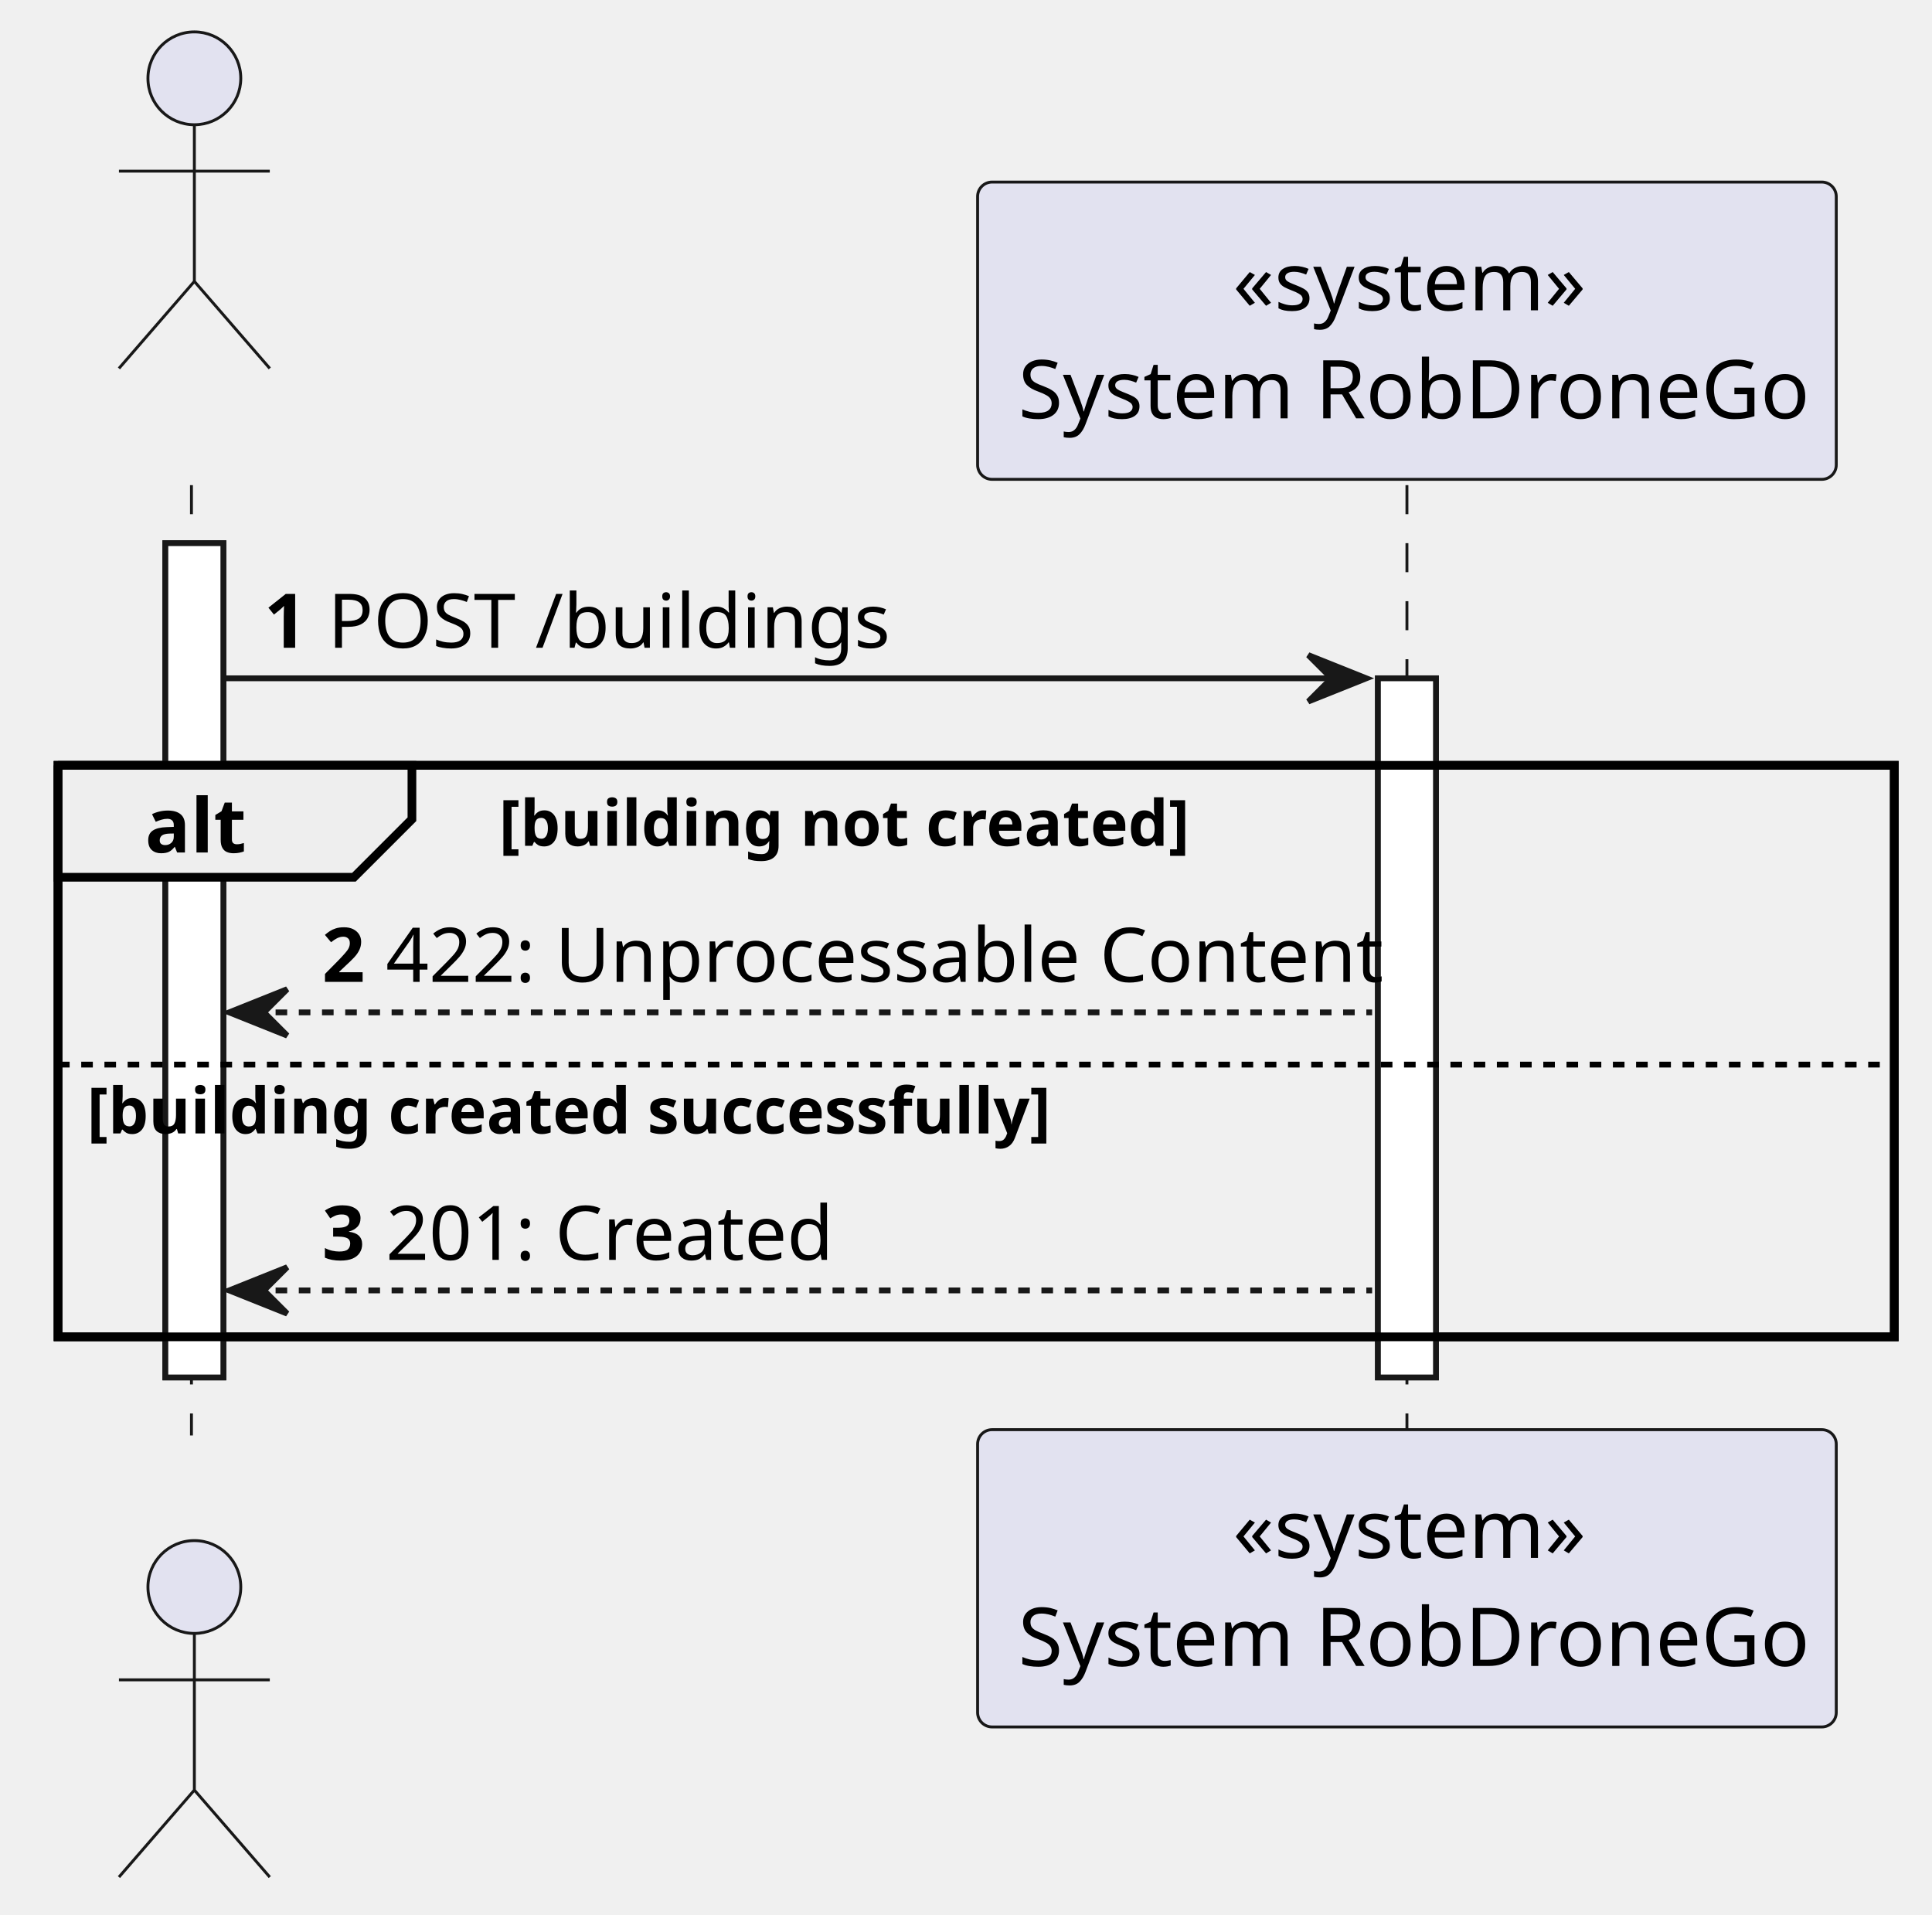
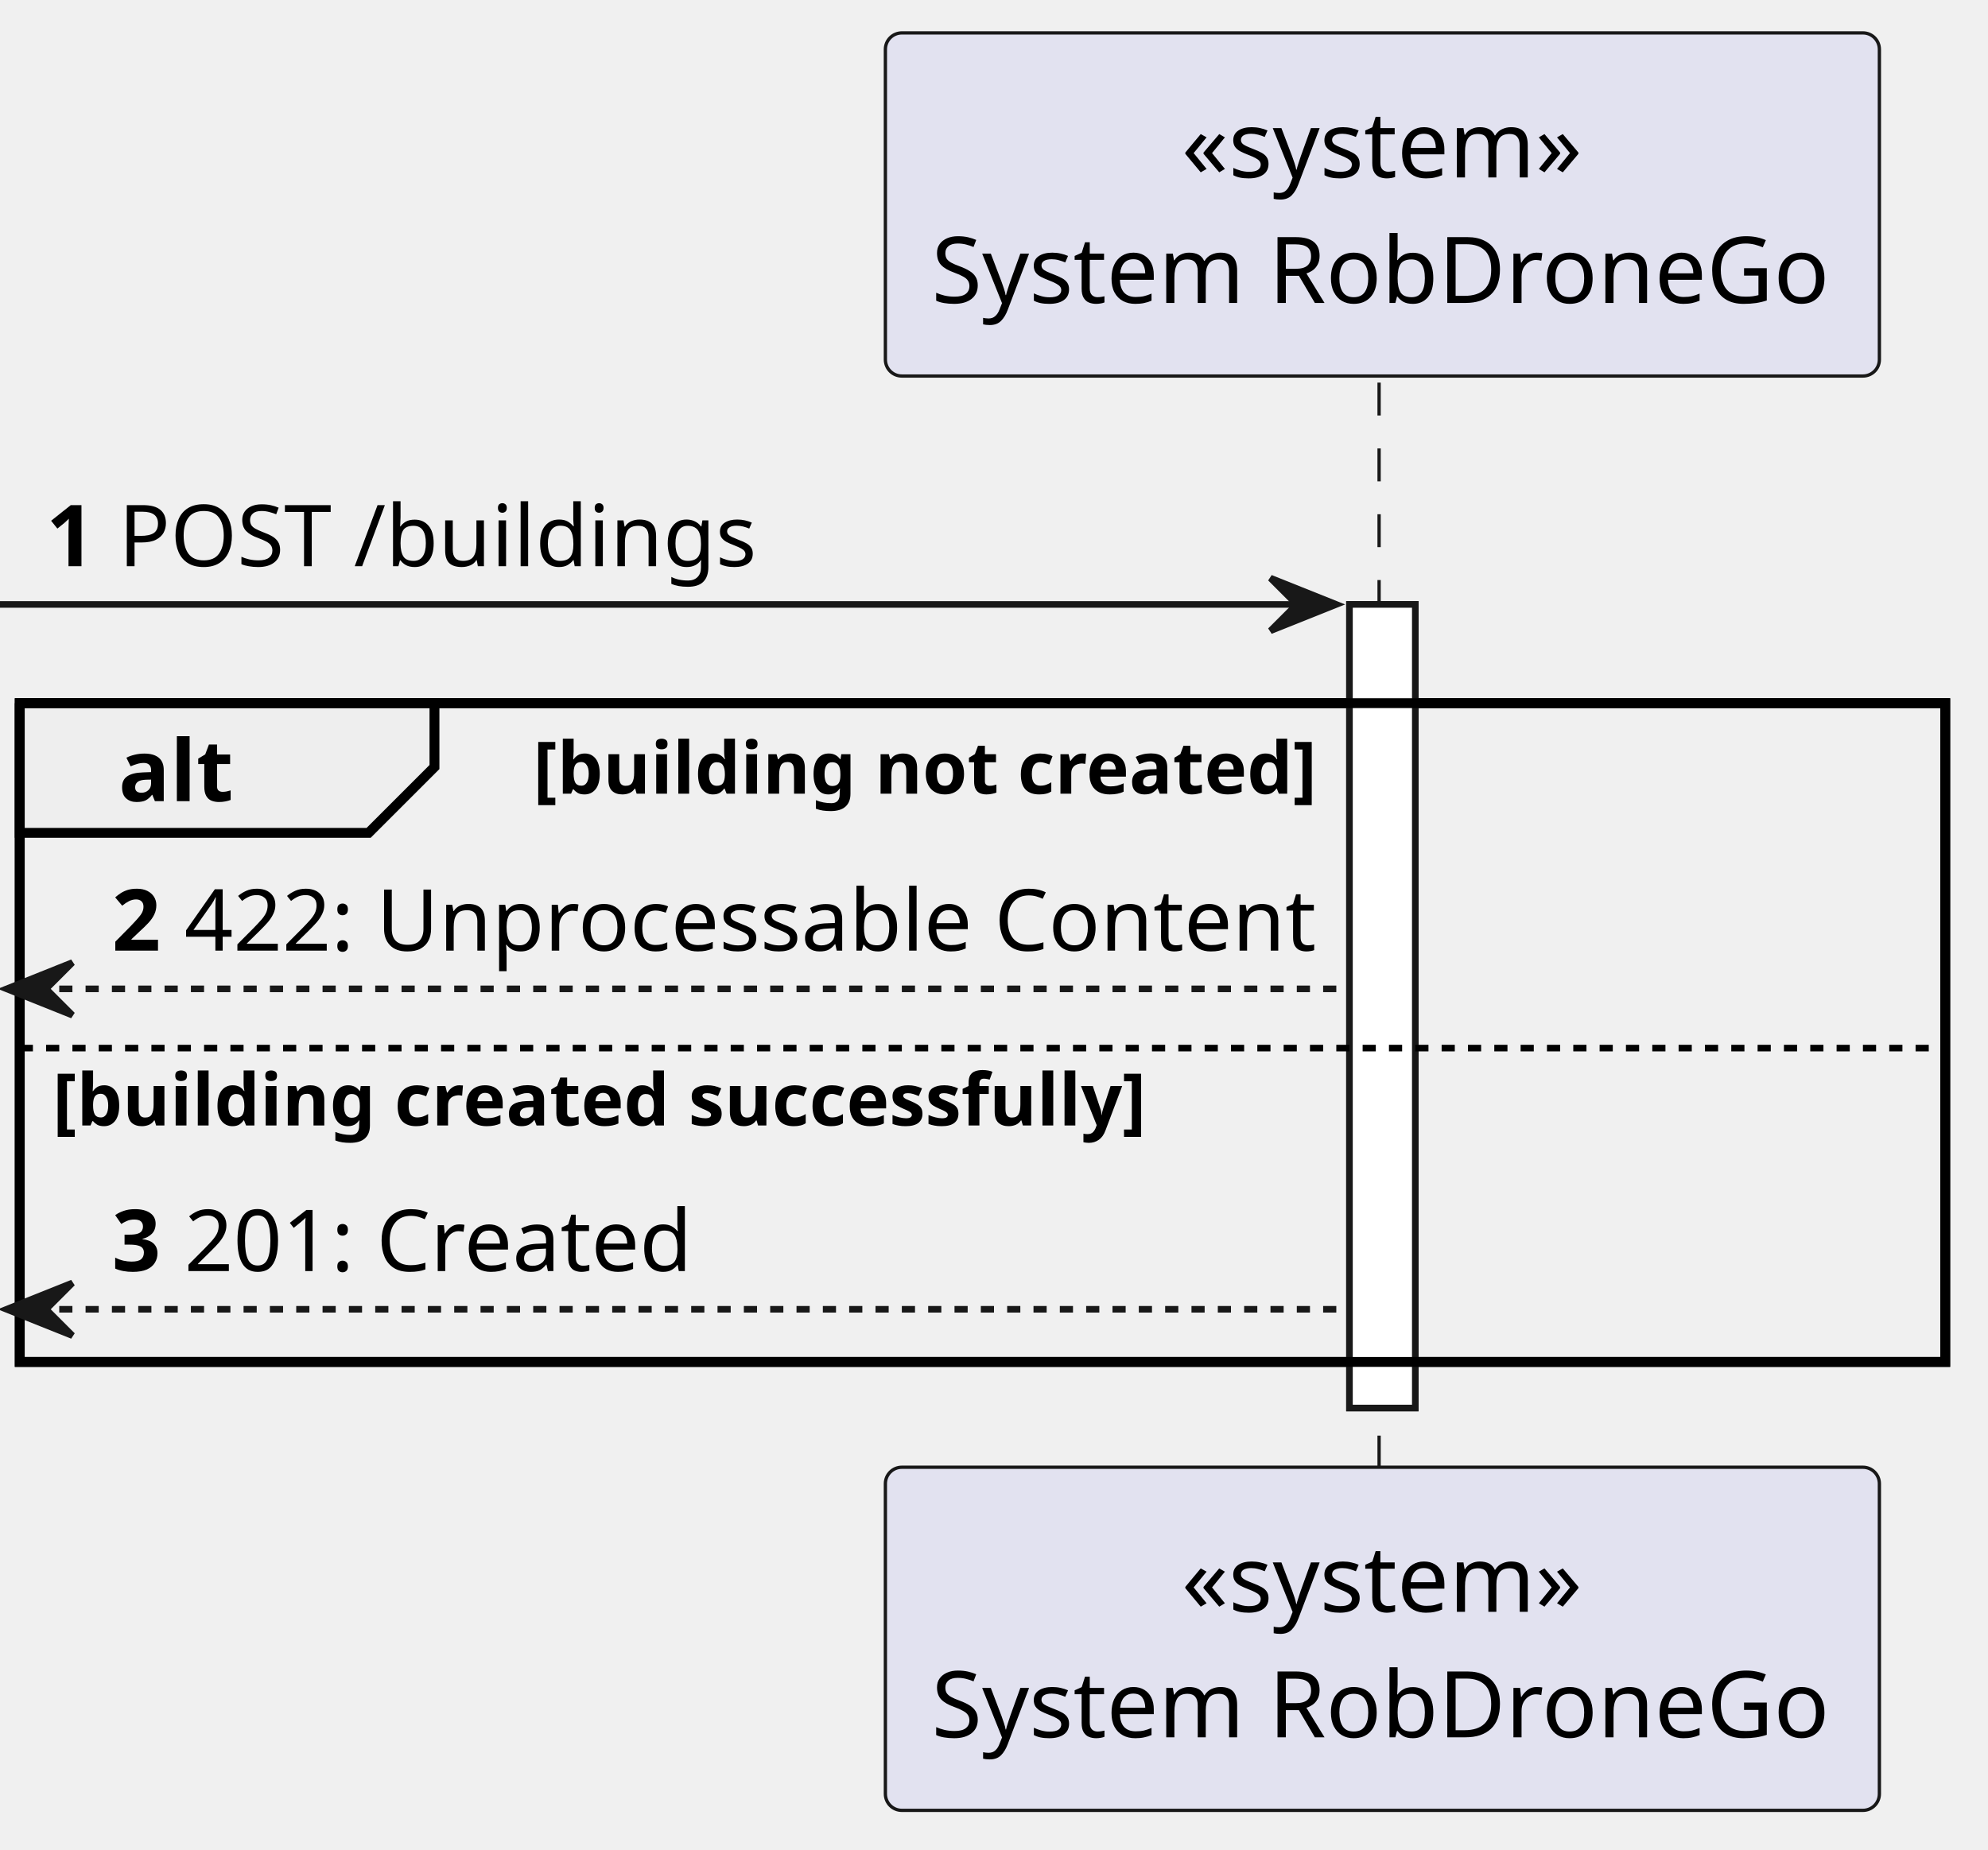
- <svg xmlns="http://www.w3.org/2000/svg" contentStyleType="text/css" height="330px" preserveAspectRatio="none" style="width:333px;height:330px;background:#FFFFFF;" version="1.1" viewBox="0 0 333 330" width="333px" zoomAndPan="magnify">
+ <svg xmlns="http://www.w3.org/2000/svg" contentStyleType="text/css" height="281px" preserveAspectRatio="none" style="width:302px;height:281px;background:#FFFFFF;" version="1.1" viewBox="0 0 302 281" width="302px" zoomAndPan="magnify">
  <defs />
  <g>
-     <rect fill="#FFFFFF" height="143.795" style="stroke:#181818;stroke-width:1.0;" width="10" x="28.5" y="93.621" />
-     <rect fill="#FFFFFF" height="120.504" style="stroke:#181818;stroke-width:1.0;" width="10" x="237.5" y="116.912" />
-     <rect fill="none" height="98.504" style="stroke:#000000;stroke-width:1.5;" width="316.5" x="10" y="131.912" />
-     <line style="stroke:#181818;stroke-width:0.5;stroke-dasharray:5.0,5.0;" x1="33" x2="33" y1="83.621" y2="247.416" />
-     <line style="stroke:#181818;stroke-width:0.5;stroke-dasharray:5.0,5.0;" x1="242.5" x2="242.5" y1="83.621" y2="247.416" />
-     <text fill="#000000" font-family="sans-serif" font-size="14" lengthAdjust="spacing" textLength="4" x="28.5" y="80.107"> </text>
-     <ellipse cx="33.5" cy="13.5" fill="#E2E2F0" rx="8" ry="8" style="stroke:#181818;stroke-width:0.5;" />
-     <path d="M33.5,21.5 L33.5,48.5 M20.5,29.5 L46.5,29.5 M33.5,48.5 L20.5,63.5 M33.5,48.5 L46.5,63.5 " fill="none" style="stroke:#181818;stroke-width:0.5;" />
-     <text fill="#000000" font-family="sans-serif" font-size="14" lengthAdjust="spacing" textLength="4" x="28.5" y="261.523"> </text>
-     <ellipse cx="33.5" cy="273.537" fill="#E2E2F0" rx="8" ry="8" style="stroke:#181818;stroke-width:0.5;" />
-     <path d="M33.5,281.537 L33.5,308.537 M20.5,289.537 L46.5,289.537 M33.5,308.537 L20.5,323.537 M33.5,308.537 L46.5,323.537 " fill="none" style="stroke:#181818;stroke-width:0.5;" />
-     <rect fill="#E2E2F0" height="51.242" rx="2.5" ry="2.5" style="stroke:#181818;stroke-width:0.5;" width="148" x="168.5" y="31.379" />
-     <text fill="#000000" font-family="sans-serif" font-size="14" lengthAdjust="spacing" textLength="60" x="212.5" y="53.486">«system»</text>
-     <text fill="#000000" font-family="sans-serif" font-size="14" lengthAdjust="spacing" textLength="134" x="175.5" y="72.107">System RobDroneGo</text>
-     <rect fill="#E2E2F0" height="51.242" rx="2.5" ry="2.5" style="stroke:#181818;stroke-width:0.5;" width="148" x="168.5" y="246.416" />
-     <text fill="#000000" font-family="sans-serif" font-size="14" lengthAdjust="spacing" textLength="60" x="212.5" y="268.523">«system»</text>
-     <text fill="#000000" font-family="sans-serif" font-size="14" lengthAdjust="spacing" textLength="134" x="175.5" y="287.144">System RobDroneGo</text>
-     <rect fill="#FFFFFF" height="143.795" style="stroke:#181818;stroke-width:1.0;" width="10" x="28.5" y="93.621" />
-     <rect fill="#FFFFFF" height="120.504" style="stroke:#181818;stroke-width:1.0;" width="10" x="237.5" y="116.912" />
-     <polygon fill="#181818" points="225.5,112.912,235.5,116.912,225.5,120.912,229.5,116.912" style="stroke:#181818;stroke-width:1.0;" />
-     <line style="stroke:#181818;stroke-width:1.0;" x1="38.5" x2="231.5" y1="116.912" y2="116.912" />
-     <text fill="#000000" font-family="sans-serif" font-size="13" font-weight="bold" lengthAdjust="spacing" textLength="7" x="45.5" y="111.649">1</text>
-     <text fill="#000000" font-family="sans-serif" font-size="13" lengthAdjust="spacing" textLength="94" x="56.5" y="111.649">POST /buildings</text>
-     <path d="M10,131.912 L71,131.912 L71,141.203 L61,151.203 L10,151.203 L10,131.912 " fill="#EEEEEE" style="stroke:#000000;stroke-width:1.5;" />
-     <rect fill="none" height="98.504" style="stroke:#000000;stroke-width:1.5;" width="316.5" x="10" y="131.912" />
-     <text fill="#000000" font-family="sans-serif" font-size="13" font-weight="bold" lengthAdjust="spacing" textLength="16" x="25" y="146.94">alt</text>
-     <text fill="#000000" font-family="sans-serif" font-size="11" font-weight="bold" lengthAdjust="spacing" textLength="118" x="86" y="145.782">[building not created]</text>
-     <polygon fill="#181818" points="49.5,170.494,39.5,174.494,49.5,178.494,45.5,174.494" style="stroke:#181818;stroke-width:1.0;" />
-     <line style="stroke:#181818;stroke-width:1.0;stroke-dasharray:2.0,2.0;" x1="43.5" x2="236.5" y1="174.494" y2="174.494" />
-     <text fill="#000000" font-family="sans-serif" font-size="13" font-weight="bold" lengthAdjust="spacing" textLength="7" x="55.5" y="169.231">2</text>
-     <text fill="#000000" font-family="sans-serif" font-size="13" lengthAdjust="spacing" textLength="164" x="66.5" y="169.231">422: Unprocessable Content</text>
-     <line style="stroke:#000000;stroke-width:1.0;stroke-dasharray:2.0,2.0;" x1="10" x2="326.5" y1="183.494" y2="183.494" />
-     <text fill="#000000" font-family="sans-serif" font-size="11" font-weight="bold" lengthAdjust="spacing" textLength="170" x="15" y="195.364">[building created successfully]</text>
-     <polygon fill="#181818" points="49.5,218.416,39.5,222.416,49.5,226.416,45.5,222.416" style="stroke:#181818;stroke-width:1.0;" />
-     <line style="stroke:#181818;stroke-width:1.0;stroke-dasharray:2.0,2.0;" x1="43.5" x2="236.5" y1="222.416" y2="222.416" />
-     <text fill="#000000" font-family="sans-serif" font-size="13" font-weight="bold" lengthAdjust="spacing" textLength="7" x="55.5" y="217.153">3</text>
-     <text fill="#000000" font-family="sans-serif" font-size="13" lengthAdjust="spacing" textLength="74" x="66.5" y="217.153">201: Created</text>
+     <rect fill="#FFFFFF" height="122.1" style="stroke:#181818;stroke-width:1.0;" width="10" x="205" y="91.842" />
+     <rect fill="none" height="100.1" style="stroke:#000000;stroke-width:1.5;" width="292.5" x="3" y="106.842" />
+     <line style="stroke:#181818;stroke-width:0.5;stroke-dasharray:5.0,5.0;" x1="209.5" x2="209.5" y1="58.136" y2="223.942" />
+     <rect fill="#E2E2F0" height="52.136" rx="2.5" ry="2.5" style="stroke:#181818;stroke-width:0.5;" width="151" x="134.5" y="5" />
+     <text fill="#000000" font-family="sans-serif" font-size="14" lengthAdjust="spacing" textLength="61" x="179.5" y="26.966">«system»</text>
+     <text fill="#000000" font-family="sans-serif" font-size="14" lengthAdjust="spacing" textLength="137" x="141.5" y="46.034">System RobDroneGo</text>
+     <rect fill="#E2E2F0" height="52.136" rx="2.5" ry="2.5" style="stroke:#181818;stroke-width:0.5;" width="151" x="134.5" y="222.942" />
+     <text fill="#000000" font-family="sans-serif" font-size="14" lengthAdjust="spacing" textLength="61" x="179.5" y="244.908">«system»</text>
+     <text fill="#000000" font-family="sans-serif" font-size="14" lengthAdjust="spacing" textLength="137" x="141.5" y="263.976">System RobDroneGo</text>
+     <rect fill="#FFFFFF" height="122.1" style="stroke:#181818;stroke-width:1.0;" width="10" x="205" y="91.842" />
+     <polygon fill="#181818" points="193,87.842,203,91.842,193,95.842,197,91.842" style="stroke:#181818;stroke-width:1.0;" />
+     <line style="stroke:#181818;stroke-width:1.0;" x1="0" x2="199" y1="91.842" y2="91.842" />
+     <text fill="#000000" font-family="sans-serif" font-size="13" font-weight="bold" lengthAdjust="spacing" textLength="7" x="7" y="86.033">1</text>
+     <text fill="#000000" font-family="sans-serif" font-size="13" lengthAdjust="spacing" textLength="95" x="18" y="86.033">POST /buildings</text>
+     <path d="M3,106.842 L66,106.842 L66,116.548 L56,126.548 L3,126.548 L3,106.842 " fill="#EEEEEE" style="stroke:#000000;stroke-width:1.5;" />
+     <rect fill="none" height="100.1" style="stroke:#000000;stroke-width:1.5;" width="292.5" x="3" y="106.842" />
+     <text fill="#000000" font-family="sans-serif" font-size="13" font-weight="bold" lengthAdjust="spacing" textLength="18" x="18" y="121.739">alt</text>
+     <text fill="#000000" font-family="sans-serif" font-size="11" font-weight="bold" lengthAdjust="spacing" textLength="121" x="81" y="120.601">[building not created]</text>
+     <polygon fill="#181818" points="11,146.254,1,150.254,11,154.254,7,150.254" style="stroke:#181818;stroke-width:1.0;" />
+     <line style="stroke:#181818;stroke-width:1.0;stroke-dasharray:2.0,2.0;" x1="5" x2="204" y1="150.254" y2="150.254" />
+     <text fill="#000000" font-family="sans-serif" font-size="13" font-weight="bold" lengthAdjust="spacing" textLength="7" x="17" y="144.445">2</text>
+     <text fill="#000000" font-family="sans-serif" font-size="13" lengthAdjust="spacing" textLength="168" x="28" y="144.445">422: Unprocessable Content</text>
+     <line style="stroke:#000000;stroke-width:1.0;stroke-dasharray:2.0,2.0;" x1="3" x2="295.5" y1="159.254" y2="159.254" />
+     <text fill="#000000" font-family="sans-serif" font-size="11" font-weight="bold" lengthAdjust="spacing" textLength="166" x="8" y="171.013">[building created successfully]</text>
+     <polygon fill="#181818" points="11,194.942,1,198.942,11,202.942,7,198.942" style="stroke:#181818;stroke-width:1.0;" />
+     <line style="stroke:#181818;stroke-width:1.0;stroke-dasharray:2.0,2.0;" x1="5" x2="204" y1="198.942" y2="198.942" />
+     <text fill="#000000" font-family="sans-serif" font-size="13" font-weight="bold" lengthAdjust="spacing" textLength="7" x="17" y="193.133">3</text>
+     <text fill="#000000" font-family="sans-serif" font-size="13" lengthAdjust="spacing" textLength="74" x="28" y="193.133">201: Created</text>
  </g>
</svg>
